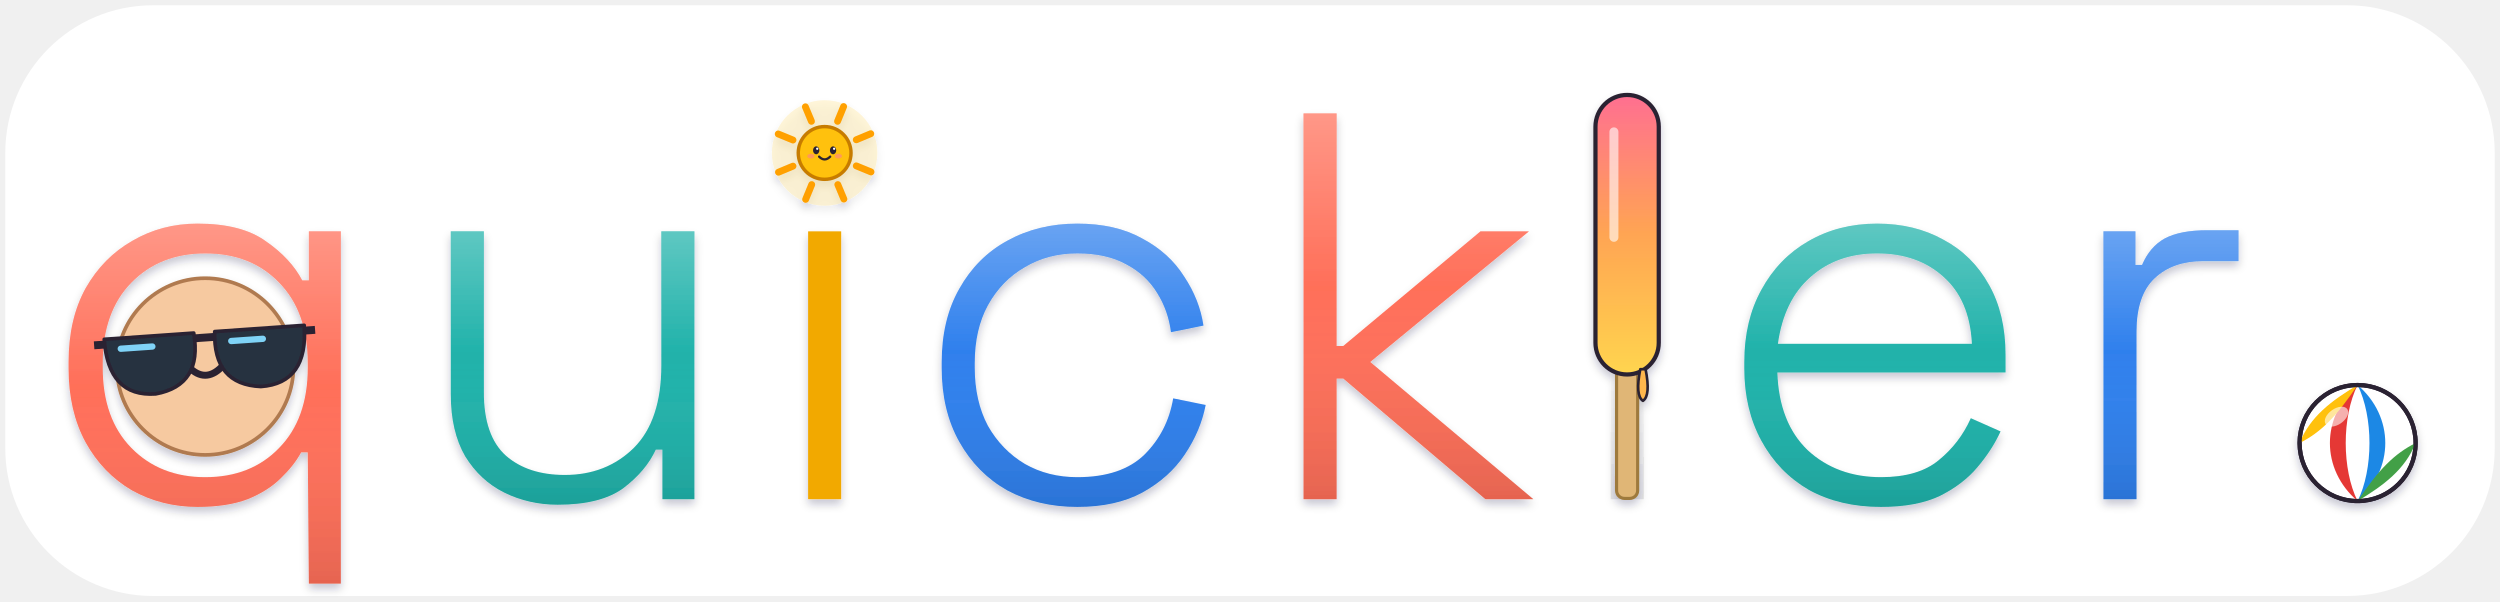
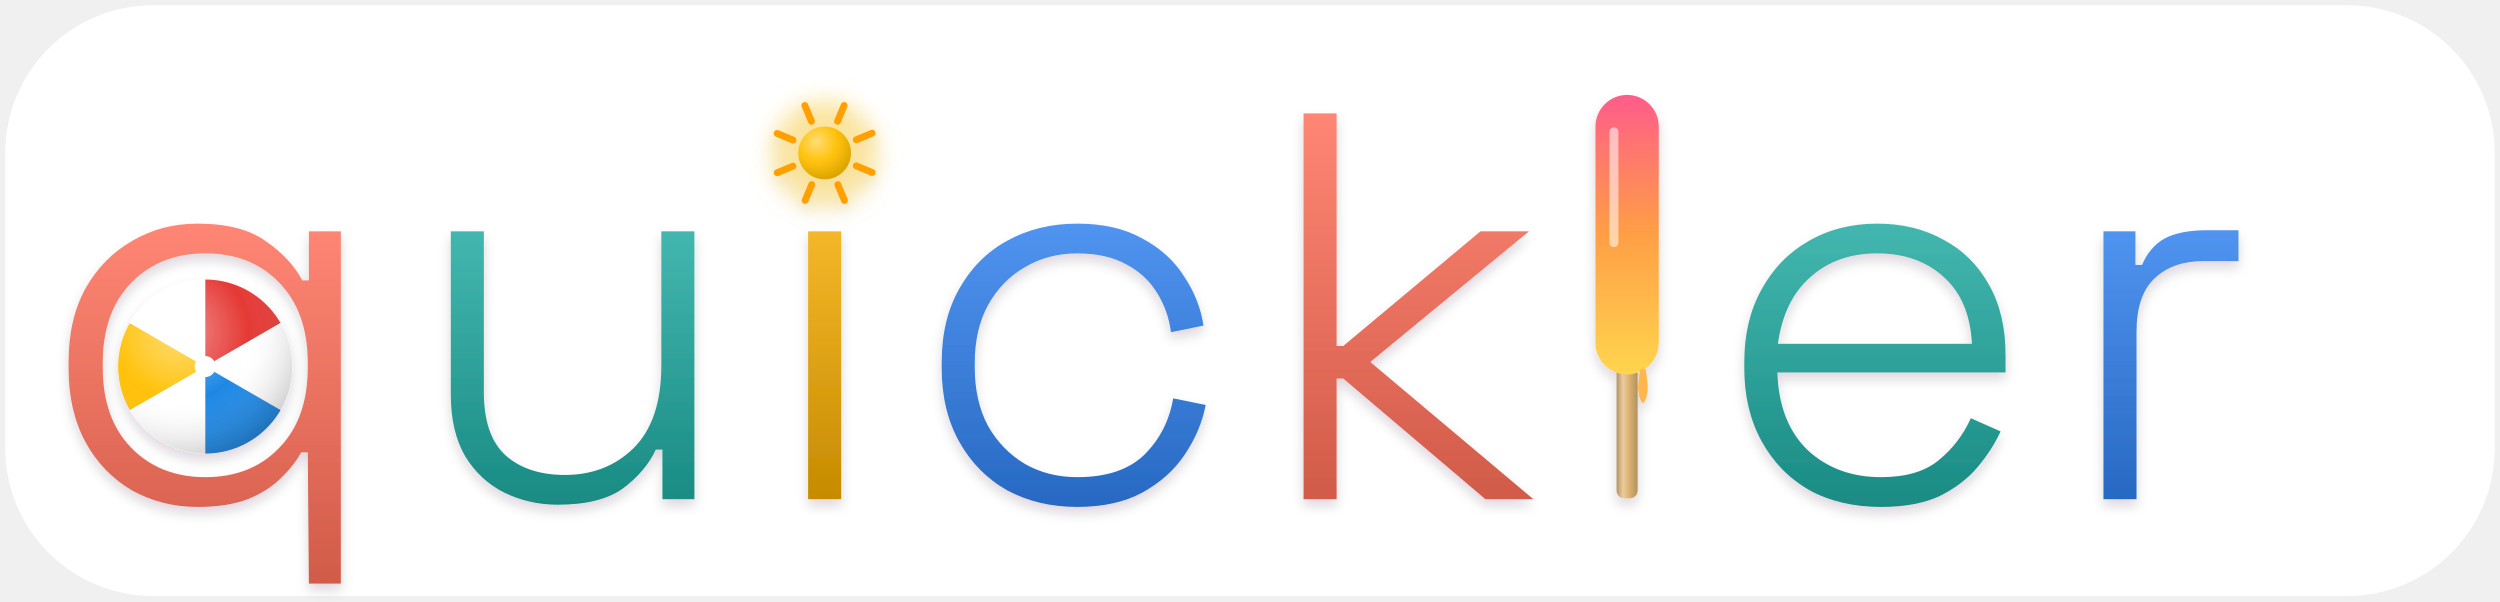
- <svg xmlns="http://www.w3.org/2000/svg" width="1896" height="456" viewBox="-12 -32 948 228" role="img" aria-label="Quickler first day of summer logo">
+ <svg xmlns="http://www.w3.org/2000/svg" width="1896" height="456" viewBox="-12 -32 948 228" role="img" aria-label="Quickler logo">
  <defs>
-     <filter id="ds" x="-5%" y="-10%" width="110%" height="130%">
-       <feDropShadow dx="0" dy="2" stdDeviation="1.6" flood-color="#1b1030" flood-opacity=".22" />
+     <filter id="lift" x="-6%" y="-12%" width="112%" height="134%">
+       <feDropShadow dx="0" dy="2.5" stdDeviation="2.2" flood-color="#241830" flood-opacity=".16" />
    </filter>
-     <linearGradient id="shine" x1="0" y1="0" x2="0" y2="1">
-       <stop stop-color="#fff" stop-opacity=".28" />
-       <stop offset=".45" stop-color="#fff" stop-opacity="0" />
-       <stop offset="1" stop-color="#000" stop-opacity=".10" />
+     <linearGradient id="LFF6F59" x1="0" y1="0" x2="0" y2="1">
+       <stop stop-color="#FF8674" />
+       <stop offset="1" stop-color="#D15B49" />
    </linearGradient>
+     <linearGradient id="L1FA9A0" x1="0" y1="0" x2="0" y2="1">
+       <stop stop-color="#43B7AF" />
+       <stop offset="1" stop-color="#198B83" />
+     </linearGradient>
+     <linearGradient id="LF2A900" x1="0" y1="0" x2="0" y2="1">
+       <stop stop-color="#F4B729" />
+       <stop offset="1" stop-color="#C68B00" />
+     </linearGradient>
+     <linearGradient id="L2F80ED" x1="0" y1="0" x2="0" y2="1">
+       <stop stop-color="#5094F0" />
+       <stop offset="1" stop-color="#2769C2" />
+     </linearGradient>
+     <filter id="gblur" x="-50%" y="-50%" width="200%" height="200%">
+       <feGaussianBlur stdDeviation="4" />
+     </filter>
+     <radialGradient id="sun" cx="0.38" cy="0.32" r="0.7" fx="0.34" fy="0.28">
+       <stop stop-color="#FFDD77" />
+       <stop offset=".55" stop-color="#FFC107" />
+       <stop offset="1" stop-color="#D9A406" />
+     </radialGradient>
+     <radialGradient id="ballsh" cx="0.38" cy="0.3" r="0.8" fx="0.34" fy="0.26">
+       <stop stop-color="#000000" />
+       <stop offset=".55" stop-color="#000000" />
+       <stop offset="1" stop-color="#000000" />
+     </radialGradient>
+     <radialGradient id="ballshade" cx=".35" cy=".3" r=".8">
+       <stop stop-color="#fff" stop-opacity=".45" />
+       <stop offset=".5" stop-color="#fff" stop-opacity="0" />
+       <stop offset="1" stop-color="#000" stop-opacity=".25" />
+     </radialGradient>
    <linearGradient id="lol" x1="0" y1="0" x2="0" y2="1">
-       <stop stop-color="#FF6F91" />
-       <stop offset=".5" stop-color="#FFA552" />
+       <stop stop-color="#FF5C8A" />
+       <stop offset=".5" stop-color="#FF9F45" />
      <stop offset="1" stop-color="#FFD54F" />
+     </linearGradient>
+     <linearGradient id="stick" x1="0" y1="0" x2="1" y2="0">
+       <stop stop-color="#B3925E" />
+       <stop offset=".3" stop-color="#E9CC9F" />
+       <stop offset=".55" stop-color="#E0B676" />
+       <stop offset="1" stop-color="#B3925E" />
+     </linearGradient>
+     <linearGradient id="lolsh" x1="0" y1="0" x2="1" y2="0">
+       <stop stop-color="#888888" />
+       <stop offset=".3" stop-color="#888888" />
+       <stop offset=".55" stop-color="#888888" />
+       <stop offset="1" stop-color="#888888" />
    </linearGradient>
  </defs>
  <rect x="-10" y="-30" width="944" height="224" rx="56" fill="#FFFFFF" />
-   <g filter="url(#ds)">
-     <path d="M105.124 189.3L104.706 139.535H102.198C100.387 142.879 97.809 146.153 94.465 149.358C91.26 152.563 87.08 155.21 81.925 157.3C76.77 159.251 70.43 160.226 62.906 160.226C53.849 160.226 45.559 158.136 38.035 153.956C30.65 149.637 24.798 143.576 20.479 135.773C16.16 127.831 14 118.496 14 107.767V105.259C14 94.391 16.16 85.056 20.479 77.253C24.938 69.45 30.859 63.459 38.244 59.279C45.629 54.96 53.849 52.8 62.906 52.8C74.053 52.8 82.691 55.029 88.822 59.488C95.092 63.807 99.69 68.754 102.616 74.327H105.124V55.726H117.246V189.3H105.124ZM65.832 148.94C77.397 148.94 86.732 145.248 93.838 137.863C101.083 130.478 104.706 120.307 104.706 107.349V105.677C104.706 92.719 101.083 82.548 93.838 75.163C86.732 67.778 77.397 64.086 65.832 64.086C54.407 64.086 45.071 67.778 37.826 75.163C30.581 82.548 26.958 92.719 26.958 105.677V107.349C26.958 120.307 30.581 130.478 37.826 137.863C45.071 145.248 54.407 148.94 65.832 148.94Z" fill="#FF6F59" />
-     <path d="M199.484 159.39C192.239 159.39 185.481 157.857 179.211 154.792C173.081 151.727 168.134 147.129 164.372 140.998C160.75 134.728 158.938 126.925 158.938 117.59V55.726H171.478V116.754C171.478 127.761 174.265 135.773 179.838 140.789C185.412 145.666 192.866 148.104 202.201 148.104C212.651 148.104 221.36 144.69 228.326 137.863C235.293 130.896 238.776 120.446 238.776 106.513V55.726H251.316V157.3H239.194V138.49H236.686C234.178 143.924 230.068 148.801 224.355 153.12C218.643 157.3 210.352 159.39 199.484 159.39Z" fill="#20B2AA" />
-     <path d="M396.499 160.226C386.607 160.226 377.759 158.136 369.956 153.956C362.293 149.637 356.232 143.506 351.773 135.564C347.315 127.622 345.085 118.287 345.085 107.558V105.468C345.085 94.6 347.315 85.265 351.773 77.462C356.232 69.52 362.293 63.459 369.956 59.279C377.759 54.96 386.607 52.8 396.499 52.8C406.253 52.8 414.473 54.681 421.161 58.443C427.989 62.066 433.283 66.873 437.045 72.864C440.947 78.716 443.385 84.916 444.36 91.465L432.029 93.973C431.333 88.539 429.591 83.593 426.804 79.134C424.018 74.536 420.116 70.913 415.1 68.266C410.084 65.479 403.884 64.086 396.499 64.086C389.115 64.086 382.496 65.828 376.644 69.311C370.792 72.655 366.125 77.462 362.641 83.732C359.297 89.863 357.625 97.178 357.625 105.677V107.349C357.625 115.848 359.297 123.233 362.641 129.503C366.125 135.634 370.792 140.441 376.644 143.924C382.496 147.268 389.115 148.94 396.499 148.94C407.646 148.94 416.145 146.084 421.997 140.371C427.849 134.519 431.472 127.413 432.865 119.053L445.196 121.561C443.942 128.11 441.295 134.38 437.254 140.371C433.353 146.223 427.989 151.03 421.161 154.792C414.473 158.415 406.253 160.226 396.499 160.226Z" fill="#2F80ED" />
-     <path d="M482.302 157.3V11H494.842V99.198H497.35L549.391 55.726H567.783L507.591 105.259L569.455 157.3H551.272L497.35 111.529H494.842V157.3H482.302Z" fill="#FF6F59" />
-     <path d="M701.266 160.226C690.816 160.226 681.689 158.066 673.886 153.747C666.223 149.288 660.232 143.088 655.912 135.146C651.593 127.204 649.433 118.078 649.433 107.767V105.259C649.433 94.809 651.593 85.683 655.912 77.88C660.232 69.938 666.153 63.807 673.677 59.488C681.341 55.029 690.049 52.8 699.802 52.8C709.277 52.8 717.637 54.82 724.883 58.861C732.267 62.762 738.049 68.475 742.229 75.999C746.409 83.384 748.5 92.231 748.5 102.542V109.23H661.974C662.392 121.909 666.223 131.732 673.469 138.699C680.853 145.526 690.119 148.94 701.266 148.94C710.74 148.94 718.055 146.78 723.211 142.461C728.505 138.142 732.546 132.847 735.333 126.577L746.619 131.593C744.529 136.191 741.603 140.719 737.841 145.178C734.218 149.497 729.48 153.12 723.628 156.046C717.776 158.833 710.322 160.226 701.266 160.226ZM662.182 98.362H735.75C735.193 87.355 731.64 78.925 725.091 73.073C718.543 67.082 710.113 64.086 699.802 64.086C689.631 64.086 681.201 67.082 674.513 73.073C667.825 78.925 663.715 87.355 662.182 98.362Z" fill="#20B2AA" />
-     <path d="M785.63 157.3V55.726H797.752V68.475H800.26C802.21 63.877 805.067 60.533 808.829 58.443C812.73 56.353 818.094 55.308 824.922 55.308H836.835V67.012H823.459C815.795 67.012 809.665 69.172 805.067 73.491C800.469 77.81 798.17 84.568 798.17 93.764V157.3H785.63Z" fill="#2F80ED" />
-     <path d="M105.124 189.3L104.706 139.535H102.198C100.387 142.879 97.809 146.153 94.465 149.358C91.26 152.563 87.08 155.21 81.925 157.3C76.77 159.251 70.43 160.226 62.906 160.226C53.849 160.226 45.559 158.136 38.035 153.956C30.65 149.637 24.798 143.576 20.479 135.773C16.16 127.831 14 118.496 14 107.767V105.259C14 94.391 16.16 85.056 20.479 77.253C24.938 69.45 30.859 63.459 38.244 59.279C45.629 54.96 53.849 52.8 62.906 52.8C74.053 52.8 82.691 55.029 88.822 59.488C95.092 63.807 99.69 68.754 102.616 74.327H105.124V55.726H117.246V189.3H105.124ZM65.832 148.94C77.397 148.94 86.732 145.248 93.838 137.863C101.083 130.478 104.706 120.307 104.706 107.349V105.677C104.706 92.719 101.083 82.548 93.838 75.163C86.732 67.778 77.397 64.086 65.832 64.086C54.407 64.086 45.071 67.778 37.826 75.163C30.581 82.548 26.958 92.719 26.958 105.677V107.349C26.958 120.307 30.581 130.478 37.826 137.863C45.071 145.248 54.407 148.94 65.832 148.94Z" fill="url(#shine)" />
-     <path d="M199.484 159.39C192.239 159.39 185.481 157.857 179.211 154.792C173.081 151.727 168.134 147.129 164.372 140.998C160.75 134.728 158.938 126.925 158.938 117.59V55.726H171.478V116.754C171.478 127.761 174.265 135.773 179.838 140.789C185.412 145.666 192.866 148.104 202.201 148.104C212.651 148.104 221.36 144.69 228.326 137.863C235.293 130.896 238.776 120.446 238.776 106.513V55.726H251.316V157.3H239.194V138.49H236.686C234.178 143.924 230.068 148.801 224.355 153.12C218.643 157.3 210.352 159.39 199.484 159.39Z" fill="url(#shine)" />
-     <path d="M396.499 160.226C386.607 160.226 377.759 158.136 369.956 153.956C362.293 149.637 356.232 143.506 351.773 135.564C347.315 127.622 345.085 118.287 345.085 107.558V105.468C345.085 94.6 347.315 85.265 351.773 77.462C356.232 69.52 362.293 63.459 369.956 59.279C377.759 54.96 386.607 52.8 396.499 52.8C406.253 52.8 414.473 54.681 421.161 58.443C427.989 62.066 433.283 66.873 437.045 72.864C440.947 78.716 443.385 84.916 444.36 91.465L432.029 93.973C431.333 88.539 429.591 83.593 426.804 79.134C424.018 74.536 420.116 70.913 415.1 68.266C410.084 65.479 403.884 64.086 396.499 64.086C389.115 64.086 382.496 65.828 376.644 69.311C370.792 72.655 366.125 77.462 362.641 83.732C359.297 89.863 357.625 97.178 357.625 105.677V107.349C357.625 115.848 359.297 123.233 362.641 129.503C366.125 135.634 370.792 140.441 376.644 143.924C382.496 147.268 389.115 148.94 396.499 148.94C407.646 148.94 416.145 146.084 421.997 140.371C427.849 134.519 431.472 127.413 432.865 119.053L445.196 121.561C443.942 128.11 441.295 134.38 437.254 140.371C433.353 146.223 427.989 151.03 421.161 154.792C414.473 158.415 406.253 160.226 396.499 160.226Z" fill="url(#shine)" />
-     <path d="M482.302 157.3V11H494.842V99.198H497.35L549.391 55.726H567.783L507.591 105.259L569.455 157.3H551.272L497.35 111.529H494.842V157.3H482.302Z" fill="url(#shine)" />
-     <path d="M598.787 157.3V11H611.327V157.3Z" fill="url(#shine)" />
-     <path d="M701.266 160.226C690.816 160.226 681.689 158.066 673.886 153.747C666.223 149.288 660.232 143.088 655.912 135.146C651.593 127.204 649.433 118.078 649.433 107.767V105.259C649.433 94.809 651.593 85.683 655.912 77.88C660.232 69.938 666.153 63.807 673.677 59.488C681.341 55.029 690.049 52.8 699.802 52.8C709.277 52.8 717.637 54.82 724.883 58.861C732.267 62.762 738.049 68.475 742.229 75.999C746.409 83.384 748.5 92.231 748.5 102.542V109.23H661.974C662.392 121.909 666.223 131.732 673.469 138.699C680.853 145.526 690.119 148.94 701.266 148.94C710.74 148.94 718.055 146.78 723.211 142.461C728.505 138.142 732.546 132.847 735.333 126.577L746.619 131.593C744.529 136.191 741.603 140.719 737.841 145.178C734.218 149.497 729.48 153.12 723.628 156.046C717.776 158.833 710.322 160.226 701.266 160.226ZM662.182 98.362H735.75C735.193 87.355 731.64 78.925 725.091 73.073C718.543 67.082 710.113 64.086 699.802 64.086C689.631 64.086 681.201 67.082 674.513 73.073C667.825 78.925 663.715 87.355 662.182 98.362Z" fill="url(#shine)" />
-     <path d="M785.63 157.3V55.726H797.752V68.475H800.26C802.21 63.877 805.067 60.533 808.829 58.443C812.73 56.353 818.094 55.308 824.922 55.308H836.835V67.012H823.459C815.795 67.012 809.665 69.172 805.067 73.491C800.469 77.81 798.17 84.568 798.17 93.764V157.3H785.63Z" fill="url(#shine)" />
-     <path d="M294.439 157.3V55.726H306.979V157.3H294.439Z" fill="#F2A900" />
-     <circle cx="300.7" cy="26" r="20" fill="#FFE082" opacity=".3" />
-     <path d="M312.7 30.9 L318.3 33.2" stroke="#FFA000" stroke-width="2.6" stroke-linecap="round" />
-     <path d="M305.7 38.0 L308.0 43.5" stroke="#FFA000" stroke-width="2.6" stroke-linecap="round" />
-     <path d="M295.8 38.0 L293.5 43.6" stroke="#FFA000" stroke-width="2.6" stroke-linecap="round" />
-     <path d="M288.7 31.0 L283.2 33.3" stroke="#FFA000" stroke-width="2.6" stroke-linecap="round" />
-     <path d="M288.7 21.1 L283.1 18.8" stroke="#FFA000" stroke-width="2.6" stroke-linecap="round" />
-     <path d="M295.7 14.0 L293.4 8.5" stroke="#FFA000" stroke-width="2.6" stroke-linecap="round" />
-     <path d="M305.6 14.0 L307.9 8.4" stroke="#FFA000" stroke-width="2.6" stroke-linecap="round" />
-     <path d="M312.7 21.0 L318.2 18.7" stroke="#FFA000" stroke-width="2.6" stroke-linecap="round" />
-     <circle cx="300.7" cy="26" r="10" fill="#FFC107" stroke="#C77C00" stroke-width="1.3" stroke-linejoin="round" stroke-linecap="round" />
-     <ellipse cx="297.5" cy="25.0" rx="1.2" ry="1.5" fill="#2B2233" />
-     <ellipse cx="303.9" cy="25.0" rx="1.2" ry="1.5" fill="#2B2233" />
-     <circle cx="297.9" cy="24.4" r="0.44" fill="#fff" />
-     <circle cx="304.3" cy="24.4" r="0.44" fill="#fff" />
-     <path d="M298.6 27.4 Q300.7 29.5 302.8 27.4" fill="none" stroke="#2B2233" stroke-width="0.88" stroke-linecap="round" />
-     <ellipse cx="295.5" cy="27.2" rx="1.4" ry="0.9" fill="#FF7A9A" opacity=".55" />
-     <ellipse cx="305.9" cy="27.2" rx="1.4" ry="0.9" fill="#FF7A9A" opacity=".55" />
-     <circle cx="65.8" cy="107" r="33.5" fill="#F6C9A0" stroke="#B07A50" stroke-width="1.4" stroke-linejoin="round" stroke-linecap="round" />
-     <ellipse cx="56.2" cy="100.0" rx="3.6" ry="4.6" fill="#2B2233" />
-     <ellipse cx="75.4" cy="100.0" rx="3.6" ry="4.6" fill="#2B2233" />
-     <circle cx="57.4" cy="98.1" r="1.32" fill="#fff" />
-     <circle cx="76.6" cy="98.1" r="1.32" fill="#fff" />
-     <path d="M59.6 107.2 Q65.8 113.4 72.0 107.2" fill="none" stroke="#2B2233" stroke-width="2.64" stroke-linecap="round" />
-     <ellipse cx="50.2" cy="106.7" rx="4.3" ry="2.6" fill="#FF7A9A" opacity=".55" />
-     <ellipse cx="81.4" cy="106.7" rx="4.3" ry="2.6" fill="#FF7A9A" opacity=".55" />
-     <g transform="translate(0 42) rotate(-4 66 60)">
-       <path d="M24 54 H108" stroke="#2B2233" stroke-width="3" />
-       <path d="M28 52 H62 Q64 72 46 74 Q28 74 28 52Z" fill="#26323F" stroke="#2B2233" stroke-width="1.4" stroke-linejoin="round" stroke-linecap="round" />
-       <path d="M70 52 H104 Q104 74 86 74 Q68 72 70 52Z" fill="#26323F" stroke="#2B2233" stroke-width="1.4" stroke-linejoin="round" stroke-linecap="round" />
-       <path d="M34 56 L46 56 M76 56 L88 56" stroke="#7FD3F7" stroke-width="2.4" stroke-linecap="round" />
+   <g filter="url(#lift)">
+     <path d="M105.124 189.3L104.706 139.535H102.198C100.387 142.879 97.809 146.153 94.465 149.358C91.26 152.563 87.08 155.21 81.925 157.3C76.77 159.251 70.43 160.226 62.906 160.226C53.849 160.226 45.559 158.136 38.035 153.956C30.65 149.637 24.798 143.576 20.479 135.773C16.16 127.831 14 118.496 14 107.767V105.259C14 94.391 16.16 85.056 20.479 77.253C24.938 69.45 30.859 63.459 38.244 59.279C45.629 54.96 53.849 52.8 62.906 52.8C74.053 52.8 82.691 55.029 88.822 59.488C95.092 63.807 99.69 68.754 102.616 74.327H105.124V55.726H117.246V189.3H105.124ZM65.832 148.94C77.397 148.94 86.732 145.248 93.838 137.863C101.083 130.478 104.706 120.307 104.706 107.349V105.677C104.706 92.719 101.083 82.548 93.838 75.163C86.732 67.778 77.397 64.086 65.832 64.086C54.407 64.086 45.071 67.778 37.826 75.163C30.581 82.548 26.958 92.719 26.958 105.677V107.349C26.958 120.307 30.581 130.478 37.826 137.863C45.071 145.248 54.407 148.94 65.832 148.94Z" fill="url(#LFF6F59)" />
+     <path d="M199.484 159.39C192.239 159.39 185.481 157.857 179.211 154.792C173.081 151.727 168.134 147.129 164.372 140.998C160.75 134.728 158.938 126.925 158.938 117.59V55.726H171.478V116.754C171.478 127.761 174.265 135.773 179.838 140.789C185.412 145.666 192.866 148.104 202.201 148.104C212.651 148.104 221.36 144.69 228.326 137.863C235.293 130.896 238.776 120.446 238.776 106.513V55.726H251.316V157.3H239.194V138.49H236.686C234.178 143.924 230.068 148.801 224.355 153.12C218.643 157.3 210.352 159.39 199.484 159.39Z" fill="url(#L1FA9A0)" />
+     <path d="M294.439 157.3V55.726H306.979V157.3H294.439Z" fill="url(#LF2A900)" />
+     <path d="M396.499 160.226C386.607 160.226 377.759 158.136 369.956 153.956C362.293 149.637 356.232 143.506 351.773 135.564C347.315 127.622 345.085 118.287 345.085 107.558V105.468C345.085 94.6 347.315 85.265 351.773 77.462C356.232 69.52 362.293 63.459 369.956 59.279C377.759 54.96 386.607 52.8 396.499 52.8C406.253 52.8 414.473 54.681 421.161 58.443C427.989 62.066 433.283 66.873 437.045 72.864C440.947 78.716 443.385 84.916 444.36 91.465L432.029 93.973C431.333 88.539 429.591 83.593 426.804 79.134C424.018 74.536 420.116 70.913 415.1 68.266C410.084 65.479 403.884 64.086 396.499 64.086C389.115 64.086 382.496 65.828 376.644 69.311C370.792 72.655 366.125 77.462 362.641 83.732C359.297 89.863 357.625 97.178 357.625 105.677V107.349C357.625 115.848 359.297 123.233 362.641 129.503C366.125 135.634 370.792 140.441 376.644 143.924C382.496 147.268 389.115 148.94 396.499 148.94C407.646 148.94 416.145 146.084 421.997 140.371C427.849 134.519 431.472 127.413 432.865 119.053L445.196 121.561C443.942 128.11 441.295 134.38 437.254 140.371C433.353 146.223 427.989 151.03 421.161 154.792C414.473 158.415 406.253 160.226 396.499 160.226Z" fill="url(#L2F80ED)" />
+     <path d="M482.302 157.3V11H494.842V99.198H497.35L549.391 55.726H567.783L507.591 105.259L569.455 157.3H551.272L497.35 111.529H494.842V157.3H482.302Z" fill="url(#LFF6F59)" />
+     <path d="M701.266 160.226C690.816 160.226 681.689 158.066 673.886 153.747C666.223 149.288 660.232 143.088 655.912 135.146C651.593 127.204 649.433 118.078 649.433 107.767V105.259C649.433 94.809 651.593 85.683 655.912 77.88C660.232 69.938 666.153 63.807 673.677 59.488C681.341 55.029 690.049 52.8 699.802 52.8C709.277 52.8 717.637 54.82 724.883 58.861C732.267 62.762 738.049 68.475 742.229 75.999C746.409 83.384 748.5 92.231 748.5 102.542V109.23H661.974C662.392 121.909 666.223 131.732 673.469 138.699C680.853 145.526 690.119 148.94 701.266 148.94C710.74 148.94 718.055 146.78 723.211 142.461C728.505 138.142 732.546 132.847 735.333 126.577L746.619 131.593C744.529 136.191 741.603 140.719 737.841 145.178C734.218 149.497 729.48 153.12 723.628 156.046C717.776 158.833 710.322 160.226 701.266 160.226ZM662.182 98.362H735.75C735.193 87.355 731.64 78.925 725.091 73.073C718.543 67.082 710.113 64.086 699.802 64.086C689.631 64.086 681.201 67.082 674.513 73.073C667.825 78.925 663.715 87.355 662.182 98.362Z" fill="url(#L1FA9A0)" />
+     <path d="M785.63 157.3V55.726H797.752V68.475H800.26C802.21 63.877 805.067 60.533 808.829 58.443C812.73 56.353 818.094 55.308 824.922 55.308H836.835V67.012H823.459C815.795 67.012 809.665 69.172 805.067 73.491C800.469 77.81 798.17 84.568 798.17 93.764V157.3H785.63Z" fill="url(#L2F80ED)" />
+     <circle cx="300.7" cy="26" r="20" fill="#FFD54F" opacity="0.5" filter="url(#gblur)" />
+     <path d="M312.7 30.9 L318.7 33.4" stroke="#FFA000" stroke-width="2.6" stroke-linecap="round" />
+     <path d="M305.7 38.0 L308.2 44.0" stroke="#FFA000" stroke-width="2.6" stroke-linecap="round" />
+     <path d="M295.8 38.0 L293.3 44.0" stroke="#FFA000" stroke-width="2.6" stroke-linecap="round" />
+     <path d="M288.7 31.0 L282.7 33.5" stroke="#FFA000" stroke-width="2.6" stroke-linecap="round" />
+     <path d="M288.7 21.1 L282.7 18.6" stroke="#FFA000" stroke-width="2.6" stroke-linecap="round" />
+     <path d="M295.7 14.0 L293.2 8.0" stroke="#FFA000" stroke-width="2.6" stroke-linecap="round" />
+     <path d="M305.6 14.0 L308.1 8.0" stroke="#FFA000" stroke-width="2.6" stroke-linecap="round" />
+     <path d="M312.7 21.0 L318.7 18.5" stroke="#FFA000" stroke-width="2.6" stroke-linecap="round" />
+     <circle cx="300.7" cy="26" r="10" fill="url(#sun)" />
+     <g>
+       <circle cx="65.8" cy="107" r="33" fill="#fff" />
+       <clipPath id="ball">
+         <circle cx="65.8" cy="107" r="33" />
+       </clipPath>
+       <g clip-path="url(#ball)">
+         <path d="M65.8 107 L65.8 57.0 L109.1 82.0Z" fill="#E53935" />
+         <path d="M65.8 107 L109.1 82.0 L109.1 132.0Z" fill="#FFFFFF" />
+         <path d="M65.8 107 L109.1 132.0 L65.8 157.0Z" fill="#1E88E5" />
+         <path d="M65.8 107 L65.8 157.0 L22.5 132.0Z" fill="#FFFFFF" />
+         <path d="M65.8 107 L22.5 132.0 L22.5 82.0Z" fill="#FFC107" />
+         <path d="M65.8 107 L22.5 82.0 L65.8 57.0Z" fill="#FFFFFF" />
+       </g>
+       <circle cx="65.8" cy="107" r="33" fill="url(#ballsh)" opacity=".0" />
+       <circle cx="65.8" cy="107" r="33" fill="url(#ballshade)" />
+       <circle cx="65.8" cy="107" r="4" fill="#fff" />
    </g>
-     <rect x="601" y="100" width="8" height="57" rx="3" fill="#E0B676" stroke="#9E7A3E" stroke-width="1.2" stroke-linejoin="round" stroke-linecap="round" />
-     <rect x="593" y="4" width="24" height="106" rx="12" fill="url(#lol)" stroke="#2B2233" stroke-width="1.6" stroke-linejoin="round" stroke-linecap="round" />
-     <path d="M600 18 V58" stroke="#fff" stroke-width="3.4" stroke-linecap="round" opacity=".6" />
-     <path d="M612 108 Q614 118 611 120 Q608 118 610 108Z" fill="#FFB74D" stroke="#2B2233" stroke-width="1" stroke-linejoin="round" stroke-linecap="round" />
-     <g transform="translate(882 136)">
-       <circle r="22" fill="#fff" stroke="#2B2233" stroke-width="1.6" stroke-linejoin="round" stroke-linecap="round" />
-       <path d="M0 -22 C-14 -10 -14 10 0 22 C-6 10 -6 -10 0 -22Z" fill="#E53935" />
-       <path d="M0 -22 C14 -10 14 10 0 22 C6 10 6 -10 0 -22Z" fill="#1E88E5" />
-       <path d="M-22 0 C-14 -4 -8 -10 0 -22 C-10 -16 -18 -10 -22 0Z" fill="#FFC107" />
-       <path d="M22 0 C14 4 8 10 0 22 C10 16 18 10 22 0Z" fill="#43A047" />
-       <circle r="22" fill="none" stroke="#2B2233" stroke-width="1.6" stroke-linejoin="round" stroke-linecap="round" />
-       <ellipse cx="-8" cy="-10" rx="5" ry="3" fill="#fff" opacity=".6" transform="rotate(-35 -8 -10)" />
-     </g>
+     <rect x="601" y="100" width="8" height="57" rx="3" fill="url(#stick)" />
+     <rect x="593" y="4" width="24" height="106" rx="12" fill="url(#lol)" />
+     <rect x="593" y="4" width="24" height="106" rx="12" fill="url(#lolsh)" opacity="0" />
+     <path d="M600 18 V60" fill="none" stroke="#fff" stroke-width="3.4" stroke-linecap="round" opacity="0.55" />
+     <path d="M612 108 Q614 118 611 121 Q608 118 610 108Z" fill="#FFB74D" />
  </g>
</svg>
